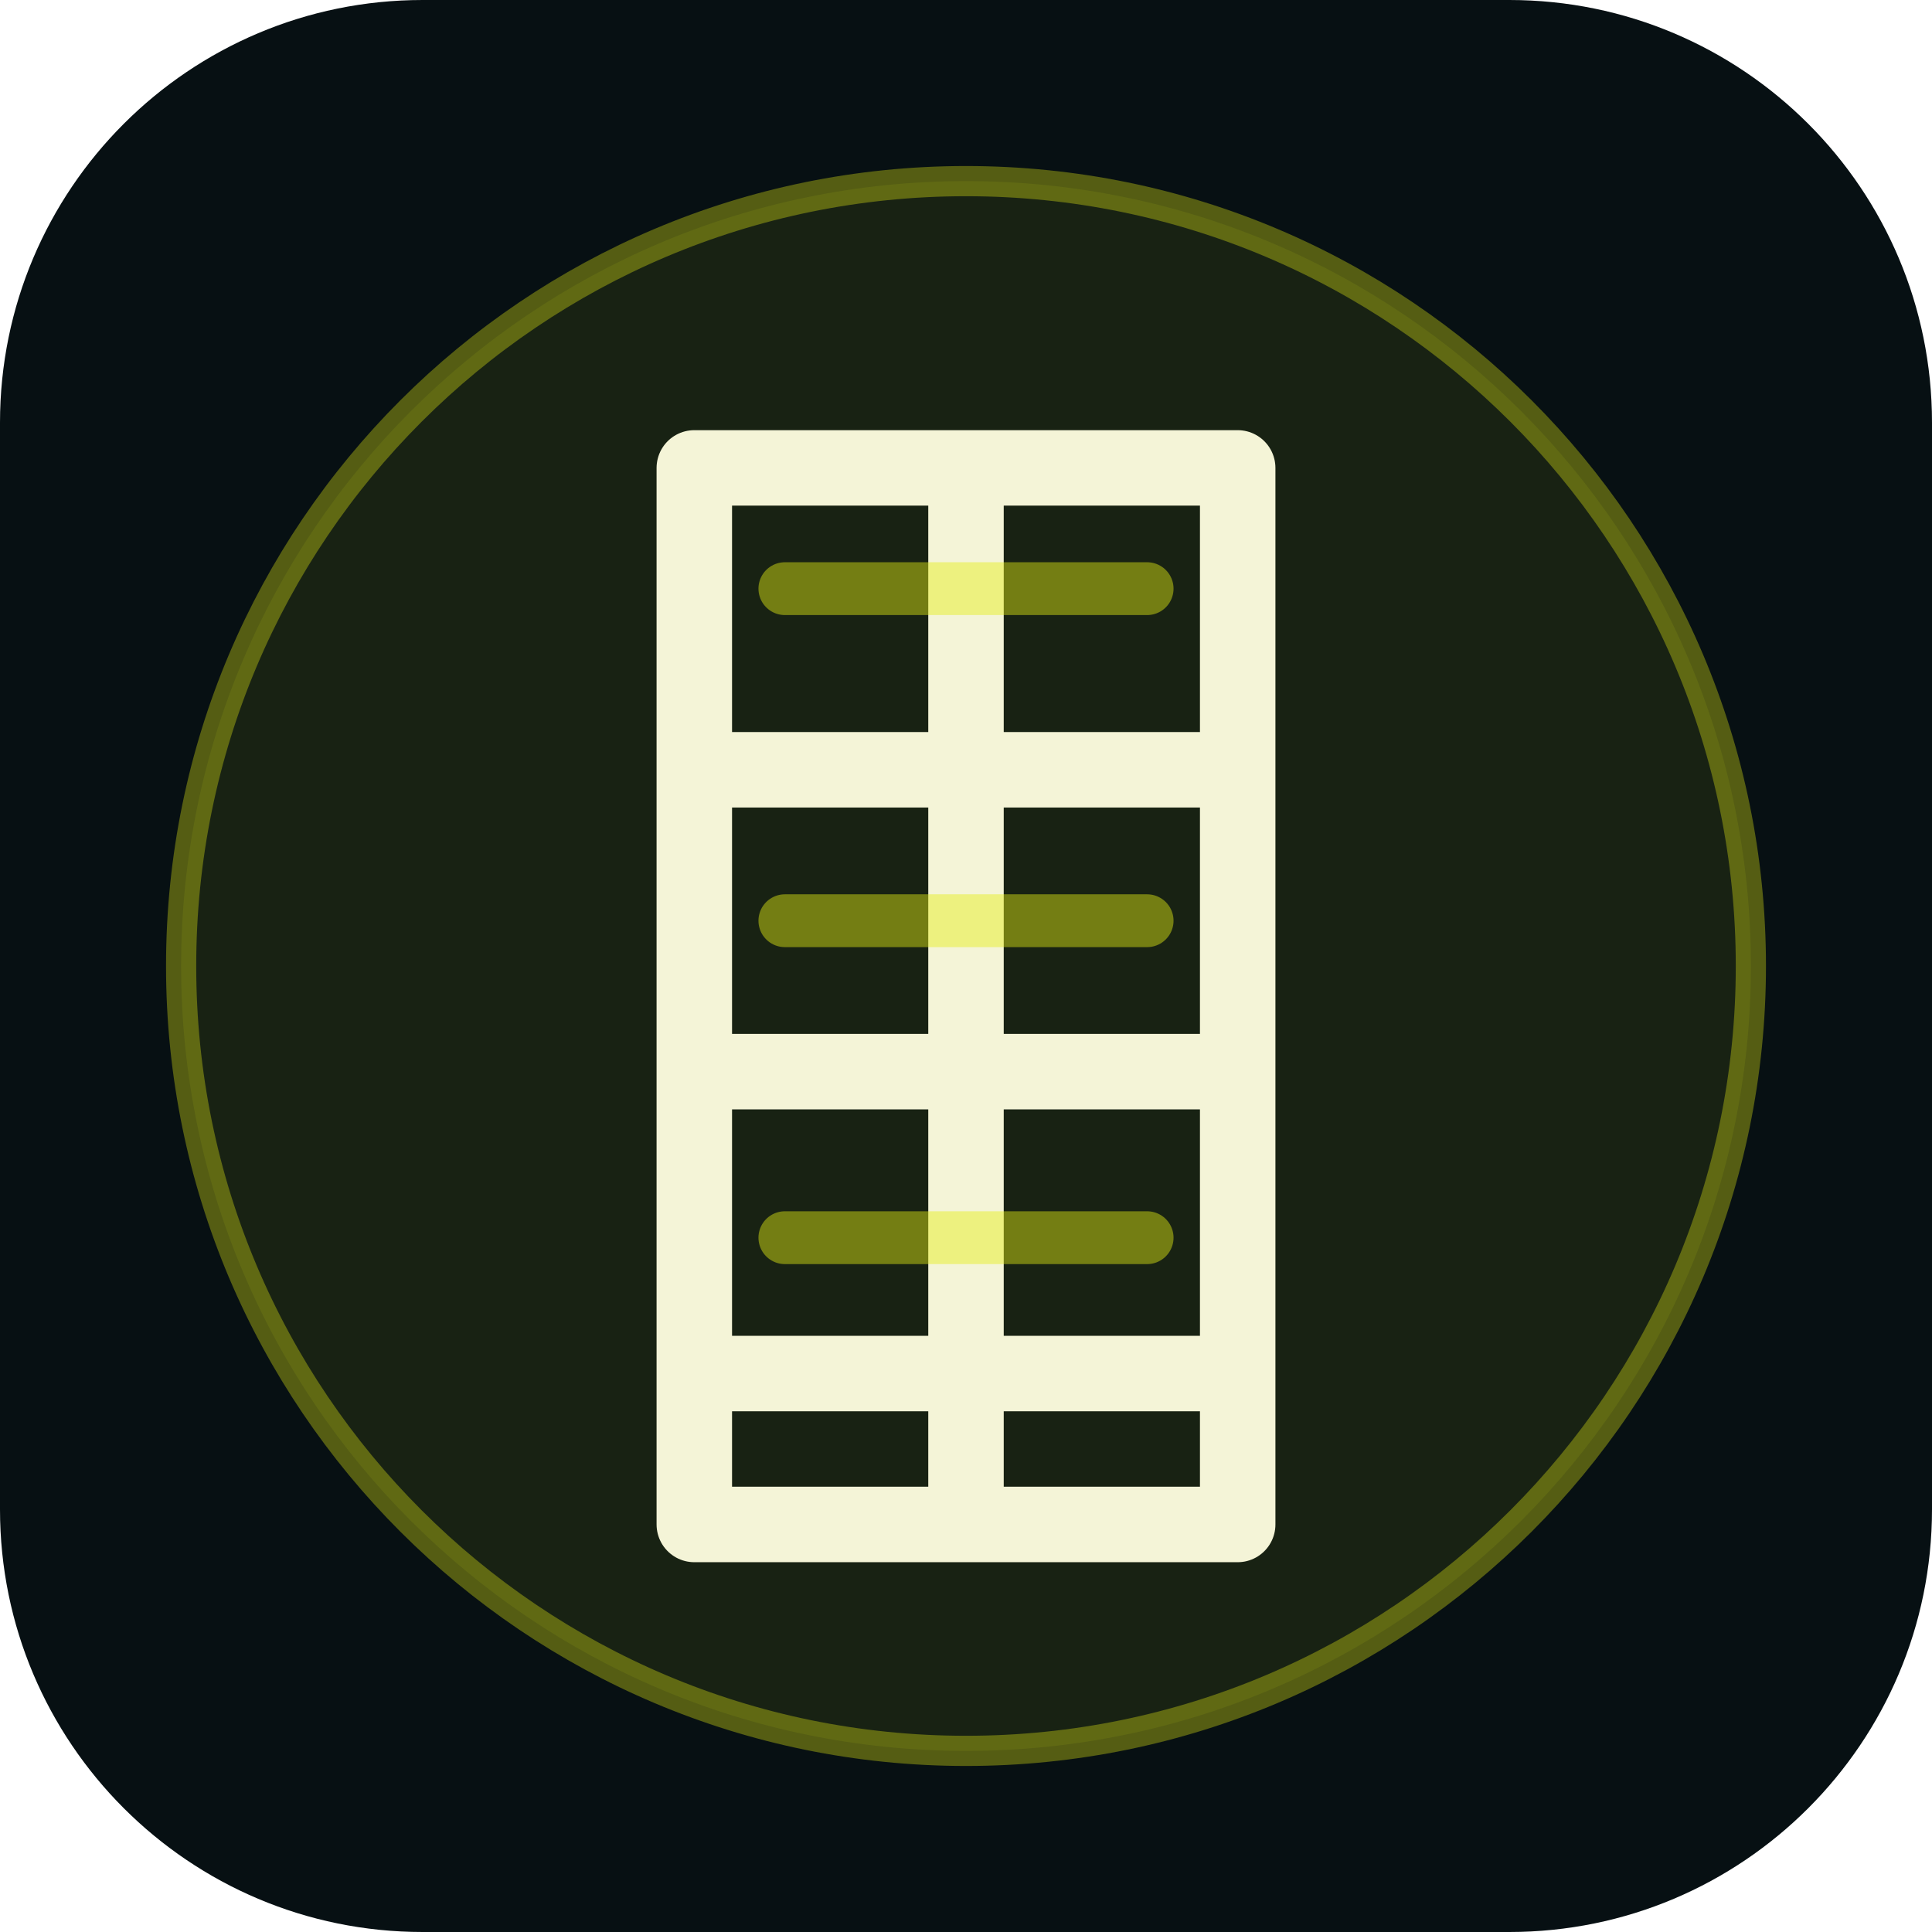
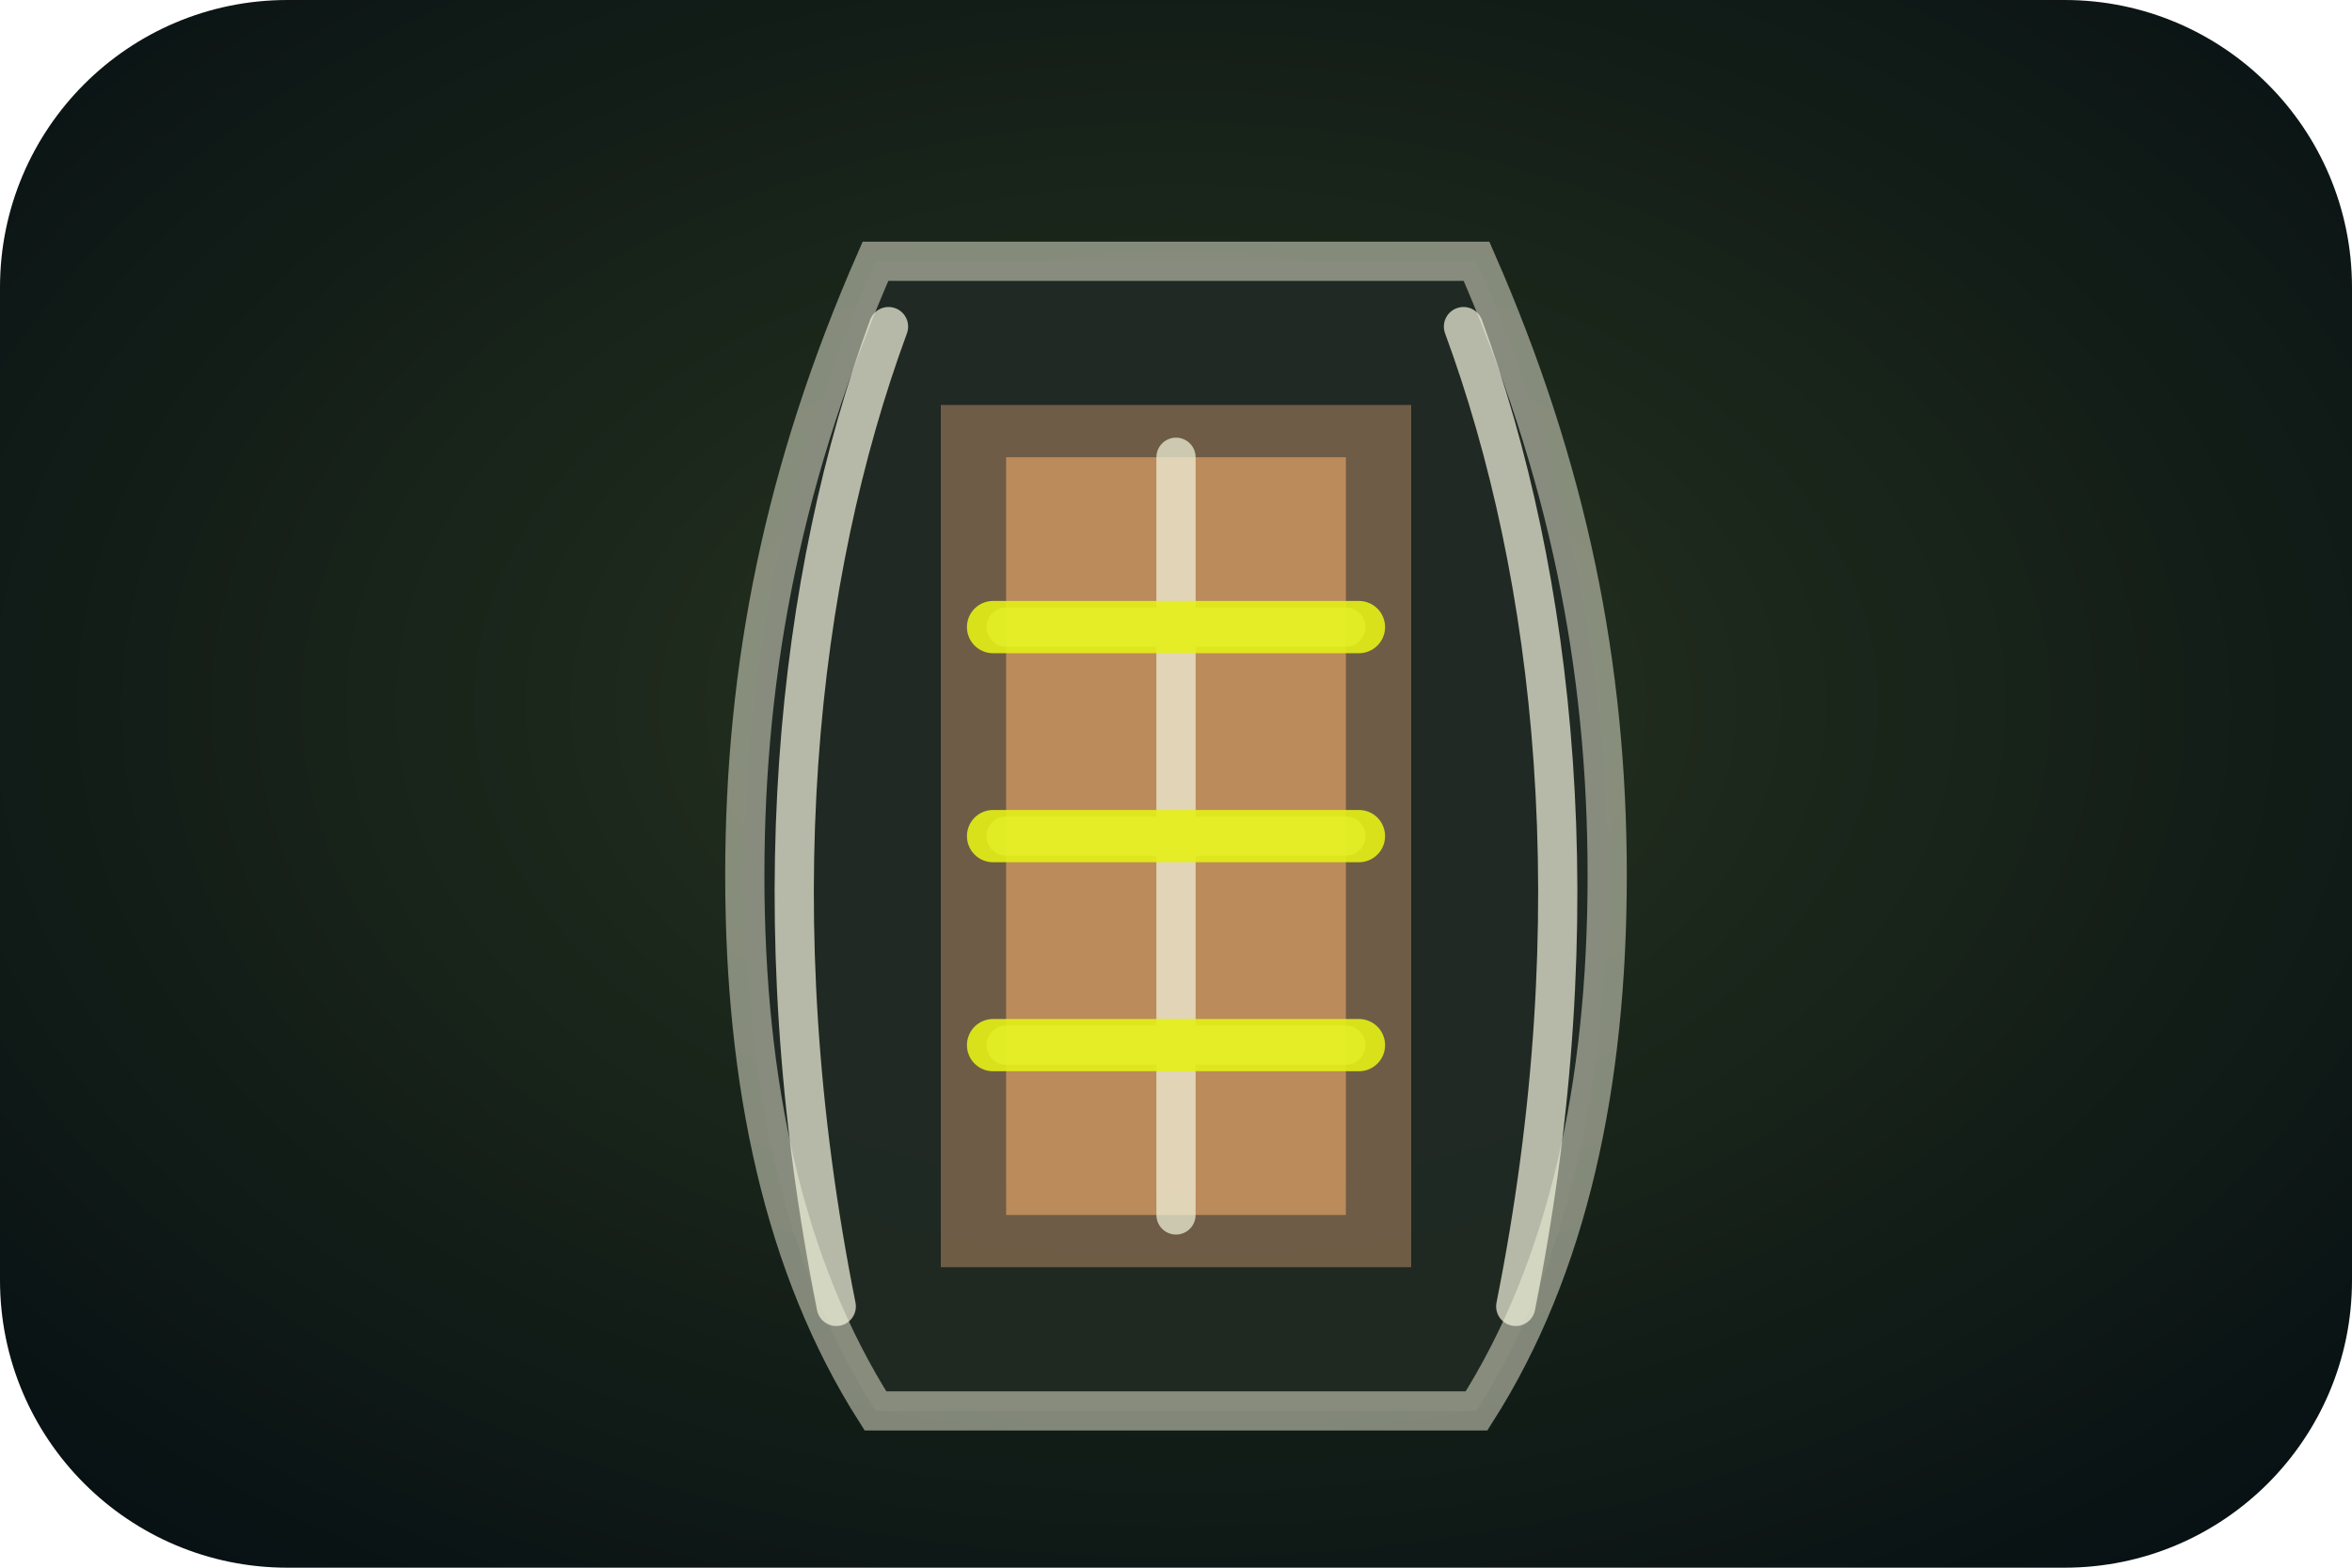
- <svg xmlns="http://www.w3.org/2000/svg" viewBox="0 0 128 128">
-   <rect width="128" height="128" rx="28" fill="#071013" />
-   <circle cx="64" cy="64" r="52" fill="rgba(228,239,22,.08)" stroke="#e4ef16" stroke-opacity=".35" stroke-width="2" />
-   <path d="M46 31h36v70H46zM46 51h36M46 71h36M46 91h36M64 31v70" fill="none" stroke="#f4f4d7" stroke-width="5" stroke-linecap="round" stroke-linejoin="round" />
-   <path d="M52 39h24M52 61h24M52 82h24" fill="none" stroke="#e4ef16" stroke-opacity=".45" stroke-width="3.5" stroke-linecap="round" stroke-linejoin="round" />
+ <svg xmlns="http://www.w3.org/2000/svg" viewBox="0 0 180 120">
+   <defs>
+     <radialGradient id="bg" cx="50%" cy="45%" r="70%">
+       <stop offset="0" stop-color="#283520" />
+       <stop offset="1" stop-color="#071013" />
+     </radialGradient>
+   </defs>
+   <rect width="180" height="120" rx="22" fill="url(#bg)" />
+   <g opacity=".98">
+     <path d="M67 20h46c7 16 10 31 10 47 0 16-3 30-10 41H67c-7-11-10-25-10-41 0-16 3-31 10-47z" fill="#202923" stroke="#f5f5de" stroke-opacity=".5" stroke-width="3" />
+     <path d="M72 31h36v66H72z" fill="#d09b71" opacity=".45" />
+     <path d="M77 35h26v58H77z" fill="#ffb56f" opacity=".55" />
+     <path d="M77 48h26M77 64h26M77 80h26M90 35v58M68 25c-7 19-10 45-4 75M112 25c7 19 10 45 4 75" fill="none" stroke="#f5f5de" stroke-width="3" stroke-linecap="round" opacity=".72" />
+   </g>
+   <g opacity=".9">
+     <path d="M76 48h28M76 64h28M76 80h28" fill="none" stroke="#e4ef16" stroke-width="4" stroke-linecap="round" />
+   </g>
</svg>
